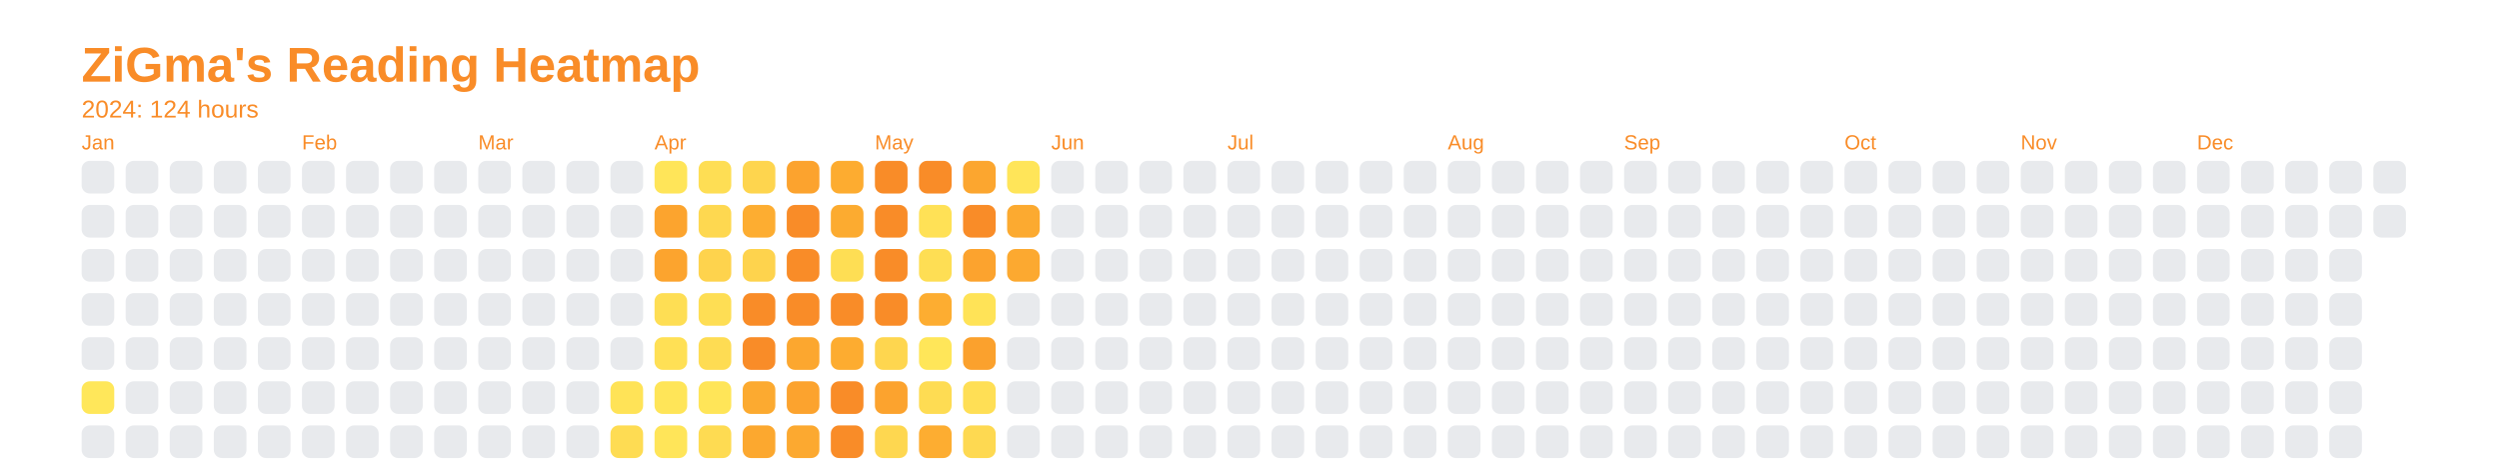
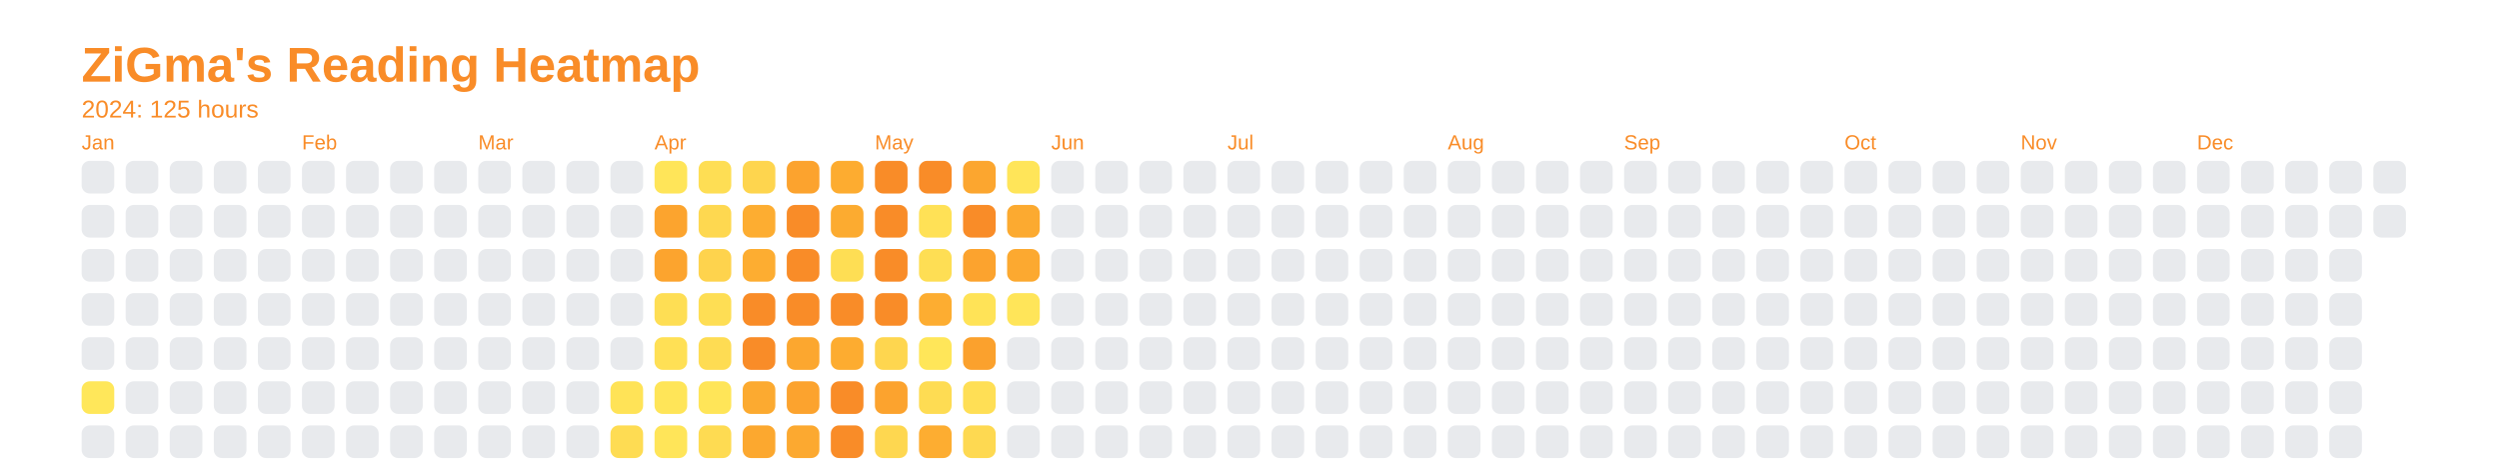
<svg xmlns="http://www.w3.org/2000/svg" baseProfile="full" height="57.5mm" version="1.1" viewBox="0,0,306.2,57.5" width="306.2mm">
  <defs />
  <rect fill="none" height="57.5" width="306.2" x="0" y="0" />
  <text fill="#f98c28" style="font-size:6px; font-family:Arial; font-weight:bold;" x="10" y="10">ZiGma's Reading Heatmap</text>
-   <text fill="#f98c28" style="font-size:3px; font-family:Arial;" x="10" y="14.4">2024: 124 hours</text>
+   <text fill="#f98c28" style="font-size:3px; font-family:Arial;" x="10" y="14.4">2024: 125 hours</text>
  <text fill="#f98c28" style="font-size:2.5px; font-family:Arial" x="10" y="18.3">Jan</text>
  <rect fill="#e8eaed" height="4" rx="1" ry="1" width="4" x="10" y="19.7" />
  <rect fill="#e8eaed" height="4" rx="1" ry="1" width="4" x="10" y="25.1" />
  <rect fill="#e8eaed" height="4" rx="1" ry="1" width="4" x="10" y="30.5" />
  <rect fill="#e8eaed" height="4" rx="1" ry="1" width="4" x="10" y="35.9" />
  <rect fill="#e8eaed" height="4" rx="1" ry="1" width="4" x="10" y="41.3" />
  <rect fill="#ffe75a" height="4" rx="1" ry="1" width="4" x="10" y="46.7" />
  <rect fill="#e8eaed" height="4" rx="1" ry="1" width="4" x="10" y="52.1" />
  <rect fill="#e8eaed" height="4" rx="1" ry="1" width="4" x="15.4" y="19.7" />
  <rect fill="#e8eaed" height="4" rx="1" ry="1" width="4" x="15.4" y="25.1" />
  <rect fill="#e8eaed" height="4" rx="1" ry="1" width="4" x="15.4" y="30.5" />
  <rect fill="#e8eaed" height="4" rx="1" ry="1" width="4" x="15.4" y="35.9" />
  <rect fill="#e8eaed" height="4" rx="1" ry="1" width="4" x="15.4" y="41.3" />
  <rect fill="#e8eaed" height="4" rx="1" ry="1" width="4" x="15.4" y="46.7" />
  <rect fill="#e8eaed" height="4" rx="1" ry="1" width="4" x="15.4" y="52.1" />
  <rect fill="#e8eaed" height="4" rx="1" ry="1" width="4" x="20.8" y="19.7" />
  <rect fill="#e8eaed" height="4" rx="1" ry="1" width="4" x="20.8" y="25.1" />
  <rect fill="#e8eaed" height="4" rx="1" ry="1" width="4" x="20.8" y="30.5" />
  <rect fill="#e8eaed" height="4" rx="1" ry="1" width="4" x="20.8" y="35.9" />
  <rect fill="#e8eaed" height="4" rx="1" ry="1" width="4" x="20.8" y="41.3" />
  <rect fill="#e8eaed" height="4" rx="1" ry="1" width="4" x="20.8" y="46.7" />
  <rect fill="#e8eaed" height="4" rx="1" ry="1" width="4" x="20.8" y="52.1" />
  <rect fill="#e8eaed" height="4" rx="1" ry="1" width="4" x="26.2" y="19.7" />
  <rect fill="#e8eaed" height="4" rx="1" ry="1" width="4" x="26.2" y="25.1" />
  <rect fill="#e8eaed" height="4" rx="1" ry="1" width="4" x="26.2" y="30.5" />
  <rect fill="#e8eaed" height="4" rx="1" ry="1" width="4" x="26.2" y="35.9" />
  <rect fill="#e8eaed" height="4" rx="1" ry="1" width="4" x="26.2" y="41.3" />
  <rect fill="#e8eaed" height="4" rx="1" ry="1" width="4" x="26.2" y="46.7" />
  <rect fill="#e8eaed" height="4" rx="1" ry="1" width="4" x="26.2" y="52.1" />
  <rect fill="#e8eaed" height="4" rx="1" ry="1" width="4" x="31.6" y="19.7" />
  <rect fill="#e8eaed" height="4" rx="1" ry="1" width="4" x="31.6" y="25.1" />
  <rect fill="#e8eaed" height="4" rx="1" ry="1" width="4" x="31.6" y="30.5" />
  <rect fill="#e8eaed" height="4" rx="1" ry="1" width="4" x="31.6" y="35.9" />
  <rect fill="#e8eaed" height="4" rx="1" ry="1" width="4" x="31.6" y="41.3" />
  <rect fill="#e8eaed" height="4" rx="1" ry="1" width="4" x="31.6" y="46.7" />
  <rect fill="#e8eaed" height="4" rx="1" ry="1" width="4" x="31.6" y="52.1" />
  <text fill="#f98c28" style="font-size:2.5px; font-family:Arial" x="37.0" y="18.3">Feb</text>
  <rect fill="#e8eaed" height="4" rx="1" ry="1" width="4" x="37.0" y="19.7" />
  <rect fill="#e8eaed" height="4" rx="1" ry="1" width="4" x="37.0" y="25.1" />
  <rect fill="#e8eaed" height="4" rx="1" ry="1" width="4" x="37.0" y="30.5" />
  <rect fill="#e8eaed" height="4" rx="1" ry="1" width="4" x="37.0" y="35.9" />
  <rect fill="#e8eaed" height="4" rx="1" ry="1" width="4" x="37.0" y="41.3" />
  <rect fill="#e8eaed" height="4" rx="1" ry="1" width="4" x="37.0" y="46.7" />
  <rect fill="#e8eaed" height="4" rx="1" ry="1" width="4" x="37.0" y="52.1" />
  <rect fill="#e8eaed" height="4" rx="1" ry="1" width="4" x="42.4" y="19.7" />
  <rect fill="#e8eaed" height="4" rx="1" ry="1" width="4" x="42.4" y="25.1" />
  <rect fill="#e8eaed" height="4" rx="1" ry="1" width="4" x="42.4" y="30.5" />
  <rect fill="#e8eaed" height="4" rx="1" ry="1" width="4" x="42.4" y="35.9" />
  <rect fill="#e8eaed" height="4" rx="1" ry="1" width="4" x="42.4" y="41.3" />
  <rect fill="#e8eaed" height="4" rx="1" ry="1" width="4" x="42.4" y="46.7" />
  <rect fill="#e8eaed" height="4" rx="1" ry="1" width="4" x="42.4" y="52.1" />
  <rect fill="#e8eaed" height="4" rx="1" ry="1" width="4" x="47.8" y="19.7" />
  <rect fill="#e8eaed" height="4" rx="1" ry="1" width="4" x="47.8" y="25.1" />
  <rect fill="#e8eaed" height="4" rx="1" ry="1" width="4" x="47.8" y="30.5" />
  <rect fill="#e8eaed" height="4" rx="1" ry="1" width="4" x="47.8" y="35.9" />
  <rect fill="#e8eaed" height="4" rx="1" ry="1" width="4" x="47.8" y="41.3" />
  <rect fill="#e8eaed" height="4" rx="1" ry="1" width="4" x="47.8" y="46.7" />
  <rect fill="#e8eaed" height="4" rx="1" ry="1" width="4" x="47.8" y="52.1" />
  <rect fill="#e8eaed" height="4" rx="1" ry="1" width="4" x="53.2" y="19.7" />
  <rect fill="#e8eaed" height="4" rx="1" ry="1" width="4" x="53.2" y="25.1" />
  <rect fill="#e8eaed" height="4" rx="1" ry="1" width="4" x="53.2" y="30.5" />
  <rect fill="#e8eaed" height="4" rx="1" ry="1" width="4" x="53.2" y="35.9" />
  <rect fill="#e8eaed" height="4" rx="1" ry="1" width="4" x="53.2" y="41.3" />
  <rect fill="#e8eaed" height="4" rx="1" ry="1" width="4" x="53.2" y="46.7" />
  <rect fill="#e8eaed" height="4" rx="1" ry="1" width="4" x="53.2" y="52.1" />
  <text fill="#f98c28" style="font-size:2.5px; font-family:Arial" x="58.6" y="18.3">Mar</text>
  <rect fill="#e8eaed" height="4" rx="1" ry="1" width="4" x="58.6" y="19.7" />
  <rect fill="#e8eaed" height="4" rx="1" ry="1" width="4" x="58.6" y="25.1" />
  <rect fill="#e8eaed" height="4" rx="1" ry="1" width="4" x="58.6" y="30.5" />
  <rect fill="#e8eaed" height="4" rx="1" ry="1" width="4" x="58.6" y="35.9" />
  <rect fill="#e8eaed" height="4" rx="1" ry="1" width="4" x="58.6" y="41.3" />
  <rect fill="#e8eaed" height="4" rx="1" ry="1" width="4" x="58.6" y="46.7" />
  <rect fill="#e8eaed" height="4" rx="1" ry="1" width="4" x="58.6" y="52.1" />
  <rect fill="#e8eaed" height="4" rx="1" ry="1" width="4" x="64" y="19.7" />
  <rect fill="#e8eaed" height="4" rx="1" ry="1" width="4" x="64" y="25.1" />
  <rect fill="#e8eaed" height="4" rx="1" ry="1" width="4" x="64" y="30.5" />
  <rect fill="#e8eaed" height="4" rx="1" ry="1" width="4" x="64" y="35.9" />
  <rect fill="#e8eaed" height="4" rx="1" ry="1" width="4" x="64" y="41.3" />
  <rect fill="#e8eaed" height="4" rx="1" ry="1" width="4" x="64" y="46.7" />
  <rect fill="#e8eaed" height="4" rx="1" ry="1" width="4" x="64" y="52.1" />
  <rect fill="#e8eaed" height="4" rx="1" ry="1" width="4" x="69.4" y="19.7" />
  <rect fill="#e8eaed" height="4" rx="1" ry="1" width="4" x="69.4" y="25.1" />
  <rect fill="#e8eaed" height="4" rx="1" ry="1" width="4" x="69.4" y="30.5" />
  <rect fill="#e8eaed" height="4" rx="1" ry="1" width="4" x="69.4" y="35.9" />
  <rect fill="#e8eaed" height="4" rx="1" ry="1" width="4" x="69.4" y="41.3" />
  <rect fill="#e8eaed" height="4" rx="1" ry="1" width="4" x="69.4" y="46.7" />
  <rect fill="#e8eaed" height="4" rx="1" ry="1" width="4" x="69.4" y="52.1" />
  <rect fill="#e8eaed" height="4" rx="1" ry="1" width="4" x="74.8" y="19.7" />
  <rect fill="#e8eaed" height="4" rx="1" ry="1" width="4" x="74.8" y="25.1" />
  <rect fill="#e8eaed" height="4" rx="1" ry="1" width="4" x="74.8" y="30.5" />
  <rect fill="#e8eaed" height="4" rx="1" ry="1" width="4" x="74.8" y="35.9" />
  <rect fill="#e8eaed" height="4" rx="1" ry="1" width="4" x="74.8" y="41.3" />
  <rect fill="#ffe357" height="4" rx="1" ry="1" width="4" x="74.8" y="46.7" />
  <rect fill="#fedc53" height="4" rx="1" ry="1" width="4" x="74.8" y="52.1" />
  <text fill="#f98c28" style="font-size:2.5px; font-family:Arial" x="80.2" y="18.3">Apr</text>
  <rect fill="#ffe559" height="4" rx="1" ry="1" width="4" x="80.2" y="19.7" />
  <rect fill="#fca42e" height="4" rx="1" ry="1" width="4" x="80.2" y="25.1" />
  <rect fill="#fca42e" height="4" rx="1" ry="1" width="4" x="80.2" y="30.5" />
  <rect fill="#fede54" height="4" rx="1" ry="1" width="4" x="80.2" y="35.9" />
  <rect fill="#ffe055" height="4" rx="1" ry="1" width="4" x="80.2" y="41.3" />
  <rect fill="#ffe558" height="4" rx="1" ry="1" width="4" x="80.2" y="46.7" />
  <rect fill="#ffe559" height="4" rx="1" ry="1" width="4" x="80.2" y="52.1" />
  <rect fill="#fede54" height="4" rx="1" ry="1" width="4" x="85.6" y="19.7" />
  <rect fill="#fed850" height="4" rx="1" ry="1" width="4" x="85.6" y="25.1" />
  <rect fill="#fed34d" height="4" rx="1" ry="1" width="4" x="85.6" y="30.5" />
  <rect fill="#fede54" height="4" rx="1" ry="1" width="4" x="85.6" y="35.9" />
  <rect fill="#fedc53" height="4" rx="1" ry="1" width="4" x="85.6" y="41.3" />
  <rect fill="#ffe558" height="4" rx="1" ry="1" width="4" x="85.6" y="46.7" />
  <rect fill="#fedb52" height="4" rx="1" ry="1" width="4" x="85.6" y="52.1" />
  <rect fill="#fed54e" height="4" rx="1" ry="1" width="4" x="91" y="19.7" />
  <rect fill="#fdad31" height="4" rx="1" ry="1" width="4" x="91" y="25.1" />
-   <rect fill="#fed34d" height="4" rx="1" ry="1" width="4" x="91" y="30.5" />
+   <rect fill="#fdad31" height="4" rx="1" ry="1" width="4" x="91" y="30.5" />
  <rect fill="#f98c28" height="4" rx="1" ry="1" width="4" x="91" y="35.9" />
  <rect fill="#f98c28" height="4" rx="1" ry="1" width="4" x="91" y="41.3" />
  <rect fill="#fcaa30" height="4" rx="1" ry="1" width="4" x="91" y="46.7" />
  <rect fill="#fca82f" height="4" rx="1" ry="1" width="4" x="91" y="52.1" />
  <rect fill="#fca32e" height="4" rx="1" ry="1" width="4" x="96.4" y="19.7" />
  <rect fill="#f98c28" height="4" rx="1" ry="1" width="4" x="96.4" y="25.1" />
  <rect fill="#f98c28" height="4" rx="1" ry="1" width="4" x="96.4" y="30.5" />
  <rect fill="#f98c28" height="4" rx="1" ry="1" width="4" x="96.4" y="35.9" />
  <rect fill="#fca72f" height="4" rx="1" ry="1" width="4" x="96.4" y="41.3" />
  <rect fill="#fca32e" height="4" rx="1" ry="1" width="4" x="96.4" y="46.7" />
  <rect fill="#fca930" height="4" rx="1" ry="1" width="4" x="96.4" y="52.1" />
  <rect fill="#fdac30" height="4" rx="1" ry="1" width="4" x="101.8" y="19.7" />
  <rect fill="#fcab30" height="4" rx="1" ry="1" width="4" x="101.8" y="25.1" />
  <rect fill="#fede54" height="4" rx="1" ry="1" width="4" x="101.8" y="30.5" />
  <rect fill="#f98c28" height="4" rx="1" ry="1" width="4" x="101.8" y="35.9" />
  <rect fill="#fdac30" height="4" rx="1" ry="1" width="4" x="101.8" y="41.3" />
  <rect fill="#f98c28" height="4" rx="1" ry="1" width="4" x="101.8" y="46.7" />
  <rect fill="#f98c28" height="4" rx="1" ry="1" width="4" x="101.8" y="52.1" />
  <text fill="#f98c28" style="font-size:2.5px; font-family:Arial" x="107.2" y="18.3">May</text>
  <rect fill="#f98c28" height="4" rx="1" ry="1" width="4" x="107.2" y="19.7" />
  <rect fill="#f98c28" height="4" rx="1" ry="1" width="4" x="107.2" y="25.1" />
  <rect fill="#f98c28" height="4" rx="1" ry="1" width="4" x="107.2" y="30.5" />
  <rect fill="#f98c28" height="4" rx="1" ry="1" width="4" x="107.2" y="35.9" />
  <rect fill="#fed64f" height="4" rx="1" ry="1" width="4" x="107.2" y="41.3" />
  <rect fill="#fca32e" height="4" rx="1" ry="1" width="4" x="107.2" y="46.7" />
  <rect fill="#fed750" height="4" rx="1" ry="1" width="4" x="107.2" y="52.1" />
  <rect fill="#f98c28" height="4" rx="1" ry="1" width="4" x="112.6" y="19.7" />
  <rect fill="#ffe156" height="4" rx="1" ry="1" width="4" x="112.6" y="25.1" />
  <rect fill="#fede54" height="4" rx="1" ry="1" width="4" x="112.6" y="30.5" />
  <rect fill="#fdad31" height="4" rx="1" ry="1" width="4" x="112.6" y="35.9" />
  <rect fill="#ffe659" height="4" rx="1" ry="1" width="4" x="112.6" y="41.3" />
  <rect fill="#fedc53" height="4" rx="1" ry="1" width="4" x="112.6" y="46.7" />
  <rect fill="#fdad31" height="4" rx="1" ry="1" width="4" x="112.6" y="52.1" />
  <rect fill="#fca62f" height="4" rx="1" ry="1" width="4" x="118" y="19.7" />
  <rect fill="#f98c28" height="4" rx="1" ry="1" width="4" x="118" y="25.1" />
  <rect fill="#fca32e" height="4" rx="1" ry="1" width="4" x="118" y="30.5" />
  <rect fill="#ffe357" height="4" rx="1" ry="1" width="4" x="118" y="35.9" />
  <rect fill="#fba12d" height="4" rx="1" ry="1" width="4" x="118" y="41.3" />
  <rect fill="#ffdf55" height="4" rx="1" ry="1" width="4" x="118" y="46.7" />
  <rect fill="#fed951" height="4" rx="1" ry="1" width="4" x="118" y="52.1" />
  <rect fill="#ffe559" height="4" rx="1" ry="1" width="4" x="123.4" y="19.7" />
  <rect fill="#fcaa30" height="4" rx="1" ry="1" width="4" x="123.4" y="25.1" />
  <rect fill="#fca930" height="4" rx="1" ry="1" width="4" x="123.4" y="30.5" />
-   <rect fill="#e8eaed" height="4" rx="1" ry="1" width="4" x="123.4" y="35.9" />
+   <rect fill="#ffe559" height="4" rx="1" ry="1" width="4" x="123.4" y="35.9" />
  <rect fill="#e8eaed" height="4" rx="1" ry="1" width="4" x="123.4" y="41.3" />
  <rect fill="#e8eaed" height="4" rx="1" ry="1" width="4" x="123.4" y="46.7" />
  <rect fill="#e8eaed" height="4" rx="1" ry="1" width="4" x="123.4" y="52.1" />
  <text fill="#f98c28" style="font-size:2.5px; font-family:Arial" x="128.8" y="18.3">Jun</text>
  <rect fill="#e8eaed" height="4" rx="1" ry="1" width="4" x="128.8" y="19.7" />
  <rect fill="#e8eaed" height="4" rx="1" ry="1" width="4" x="128.8" y="25.1" />
  <rect fill="#e8eaed" height="4" rx="1" ry="1" width="4" x="128.8" y="30.5" />
  <rect fill="#e8eaed" height="4" rx="1" ry="1" width="4" x="128.8" y="35.9" />
  <rect fill="#e8eaed" height="4" rx="1" ry="1" width="4" x="128.8" y="41.3" />
  <rect fill="#e8eaed" height="4" rx="1" ry="1" width="4" x="128.8" y="46.7" />
  <rect fill="#e8eaed" height="4" rx="1" ry="1" width="4" x="128.8" y="52.1" />
  <rect fill="#e8eaed" height="4" rx="1" ry="1" width="4" x="134.2" y="19.7" />
  <rect fill="#e8eaed" height="4" rx="1" ry="1" width="4" x="134.2" y="25.1" />
  <rect fill="#e8eaed" height="4" rx="1" ry="1" width="4" x="134.2" y="30.5" />
  <rect fill="#e8eaed" height="4" rx="1" ry="1" width="4" x="134.2" y="35.9" />
  <rect fill="#e8eaed" height="4" rx="1" ry="1" width="4" x="134.2" y="41.3" />
  <rect fill="#e8eaed" height="4" rx="1" ry="1" width="4" x="134.2" y="46.7" />
  <rect fill="#e8eaed" height="4" rx="1" ry="1" width="4" x="134.2" y="52.1" />
  <rect fill="#e8eaed" height="4" rx="1" ry="1" width="4" x="139.6" y="19.7" />
  <rect fill="#e8eaed" height="4" rx="1" ry="1" width="4" x="139.6" y="25.1" />
  <rect fill="#e8eaed" height="4" rx="1" ry="1" width="4" x="139.6" y="30.5" />
  <rect fill="#e8eaed" height="4" rx="1" ry="1" width="4" x="139.6" y="35.9" />
  <rect fill="#e8eaed" height="4" rx="1" ry="1" width="4" x="139.6" y="41.3" />
  <rect fill="#e8eaed" height="4" rx="1" ry="1" width="4" x="139.6" y="46.7" />
  <rect fill="#e8eaed" height="4" rx="1" ry="1" width="4" x="139.6" y="52.1" />
  <rect fill="#e8eaed" height="4" rx="1" ry="1" width="4" x="145" y="19.7" />
  <rect fill="#e8eaed" height="4" rx="1" ry="1" width="4" x="145" y="25.1" />
  <rect fill="#e8eaed" height="4" rx="1" ry="1" width="4" x="145" y="30.5" />
  <rect fill="#e8eaed" height="4" rx="1" ry="1" width="4" x="145" y="35.9" />
  <rect fill="#e8eaed" height="4" rx="1" ry="1" width="4" x="145" y="41.3" />
  <rect fill="#e8eaed" height="4" rx="1" ry="1" width="4" x="145" y="46.7" />
  <rect fill="#e8eaed" height="4" rx="1" ry="1" width="4" x="145" y="52.1" />
  <text fill="#f98c28" style="font-size:2.5px; font-family:Arial" x="150.4" y="18.3">Jul</text>
  <rect fill="#e8eaed" height="4" rx="1" ry="1" width="4" x="150.4" y="19.7" />
  <rect fill="#e8eaed" height="4" rx="1" ry="1" width="4" x="150.4" y="25.1" />
  <rect fill="#e8eaed" height="4" rx="1" ry="1" width="4" x="150.4" y="30.5" />
  <rect fill="#e8eaed" height="4" rx="1" ry="1" width="4" x="150.4" y="35.9" />
  <rect fill="#e8eaed" height="4" rx="1" ry="1" width="4" x="150.4" y="41.3" />
  <rect fill="#e8eaed" height="4" rx="1" ry="1" width="4" x="150.4" y="46.7" />
  <rect fill="#e8eaed" height="4" rx="1" ry="1" width="4" x="150.4" y="52.1" />
  <rect fill="#e8eaed" height="4" rx="1" ry="1" width="4" x="155.8" y="19.7" />
  <rect fill="#e8eaed" height="4" rx="1" ry="1" width="4" x="155.8" y="25.1" />
  <rect fill="#e8eaed" height="4" rx="1" ry="1" width="4" x="155.8" y="30.5" />
  <rect fill="#e8eaed" height="4" rx="1" ry="1" width="4" x="155.8" y="35.9" />
  <rect fill="#e8eaed" height="4" rx="1" ry="1" width="4" x="155.8" y="41.3" />
  <rect fill="#e8eaed" height="4" rx="1" ry="1" width="4" x="155.8" y="46.7" />
  <rect fill="#e8eaed" height="4" rx="1" ry="1" width="4" x="155.8" y="52.1" />
  <rect fill="#e8eaed" height="4" rx="1" ry="1" width="4" x="161.2" y="19.7" />
  <rect fill="#e8eaed" height="4" rx="1" ry="1" width="4" x="161.2" y="25.1" />
  <rect fill="#e8eaed" height="4" rx="1" ry="1" width="4" x="161.2" y="30.5" />
  <rect fill="#e8eaed" height="4" rx="1" ry="1" width="4" x="161.2" y="35.9" />
  <rect fill="#e8eaed" height="4" rx="1" ry="1" width="4" x="161.2" y="41.3" />
  <rect fill="#e8eaed" height="4" rx="1" ry="1" width="4" x="161.2" y="46.7" />
  <rect fill="#e8eaed" height="4" rx="1" ry="1" width="4" x="161.2" y="52.1" />
  <rect fill="#e8eaed" height="4" rx="1" ry="1" width="4" x="166.6" y="19.7" />
  <rect fill="#e8eaed" height="4" rx="1" ry="1" width="4" x="166.6" y="25.1" />
  <rect fill="#e8eaed" height="4" rx="1" ry="1" width="4" x="166.6" y="30.5" />
  <rect fill="#e8eaed" height="4" rx="1" ry="1" width="4" x="166.6" y="35.9" />
  <rect fill="#e8eaed" height="4" rx="1" ry="1" width="4" x="166.6" y="41.3" />
  <rect fill="#e8eaed" height="4" rx="1" ry="1" width="4" x="166.6" y="46.7" />
  <rect fill="#e8eaed" height="4" rx="1" ry="1" width="4" x="166.6" y="52.1" />
  <rect fill="#e8eaed" height="4" rx="1" ry="1" width="4" x="172" y="19.7" />
  <rect fill="#e8eaed" height="4" rx="1" ry="1" width="4" x="172" y="25.1" />
  <rect fill="#e8eaed" height="4" rx="1" ry="1" width="4" x="172" y="30.5" />
  <rect fill="#e8eaed" height="4" rx="1" ry="1" width="4" x="172" y="35.9" />
  <rect fill="#e8eaed" height="4" rx="1" ry="1" width="4" x="172" y="41.3" />
  <rect fill="#e8eaed" height="4" rx="1" ry="1" width="4" x="172" y="46.7" />
  <rect fill="#e8eaed" height="4" rx="1" ry="1" width="4" x="172" y="52.1" />
  <text fill="#f98c28" style="font-size:2.5px; font-family:Arial" x="177.4" y="18.3">Aug</text>
  <rect fill="#e8eaed" height="4" rx="1" ry="1" width="4" x="177.4" y="19.7" />
  <rect fill="#e8eaed" height="4" rx="1" ry="1" width="4" x="177.4" y="25.1" />
  <rect fill="#e8eaed" height="4" rx="1" ry="1" width="4" x="177.4" y="30.5" />
  <rect fill="#e8eaed" height="4" rx="1" ry="1" width="4" x="177.4" y="35.9" />
  <rect fill="#e8eaed" height="4" rx="1" ry="1" width="4" x="177.4" y="41.3" />
  <rect fill="#e8eaed" height="4" rx="1" ry="1" width="4" x="177.4" y="46.7" />
  <rect fill="#e8eaed" height="4" rx="1" ry="1" width="4" x="177.4" y="52.1" />
  <rect fill="#e8eaed" height="4" rx="1" ry="1" width="4" x="182.8" y="19.7" />
  <rect fill="#e8eaed" height="4" rx="1" ry="1" width="4" x="182.8" y="25.1" />
  <rect fill="#e8eaed" height="4" rx="1" ry="1" width="4" x="182.8" y="30.5" />
  <rect fill="#e8eaed" height="4" rx="1" ry="1" width="4" x="182.8" y="35.9" />
  <rect fill="#e8eaed" height="4" rx="1" ry="1" width="4" x="182.8" y="41.3" />
  <rect fill="#e8eaed" height="4" rx="1" ry="1" width="4" x="182.8" y="46.7" />
  <rect fill="#e8eaed" height="4" rx="1" ry="1" width="4" x="182.8" y="52.1" />
  <rect fill="#e8eaed" height="4" rx="1" ry="1" width="4" x="188.2" y="19.7" />
  <rect fill="#e8eaed" height="4" rx="1" ry="1" width="4" x="188.2" y="25.1" />
  <rect fill="#e8eaed" height="4" rx="1" ry="1" width="4" x="188.2" y="30.5" />
  <rect fill="#e8eaed" height="4" rx="1" ry="1" width="4" x="188.2" y="35.9" />
  <rect fill="#e8eaed" height="4" rx="1" ry="1" width="4" x="188.2" y="41.3" />
  <rect fill="#e8eaed" height="4" rx="1" ry="1" width="4" x="188.2" y="46.7" />
  <rect fill="#e8eaed" height="4" rx="1" ry="1" width="4" x="188.2" y="52.1" />
  <rect fill="#e8eaed" height="4" rx="1" ry="1" width="4" x="193.6" y="19.7" />
  <rect fill="#e8eaed" height="4" rx="1" ry="1" width="4" x="193.6" y="25.1" />
  <rect fill="#e8eaed" height="4" rx="1" ry="1" width="4" x="193.6" y="30.5" />
  <rect fill="#e8eaed" height="4" rx="1" ry="1" width="4" x="193.6" y="35.9" />
  <rect fill="#e8eaed" height="4" rx="1" ry="1" width="4" x="193.6" y="41.3" />
  <rect fill="#e8eaed" height="4" rx="1" ry="1" width="4" x="193.6" y="46.7" />
  <rect fill="#e8eaed" height="4" rx="1" ry="1" width="4" x="193.6" y="52.1" />
  <text fill="#f98c28" style="font-size:2.5px; font-family:Arial" x="199" y="18.3">Sep</text>
  <rect fill="#e8eaed" height="4" rx="1" ry="1" width="4" x="199" y="19.7" />
  <rect fill="#e8eaed" height="4" rx="1" ry="1" width="4" x="199" y="25.1" />
  <rect fill="#e8eaed" height="4" rx="1" ry="1" width="4" x="199" y="30.5" />
  <rect fill="#e8eaed" height="4" rx="1" ry="1" width="4" x="199" y="35.9" />
  <rect fill="#e8eaed" height="4" rx="1" ry="1" width="4" x="199" y="41.3" />
  <rect fill="#e8eaed" height="4" rx="1" ry="1" width="4" x="199" y="46.7" />
  <rect fill="#e8eaed" height="4" rx="1" ry="1" width="4" x="199" y="52.1" />
  <rect fill="#e8eaed" height="4" rx="1" ry="1" width="4" x="204.4" y="19.7" />
  <rect fill="#e8eaed" height="4" rx="1" ry="1" width="4" x="204.4" y="25.1" />
  <rect fill="#e8eaed" height="4" rx="1" ry="1" width="4" x="204.4" y="30.5" />
  <rect fill="#e8eaed" height="4" rx="1" ry="1" width="4" x="204.4" y="35.9" />
  <rect fill="#e8eaed" height="4" rx="1" ry="1" width="4" x="204.4" y="41.3" />
  <rect fill="#e8eaed" height="4" rx="1" ry="1" width="4" x="204.4" y="46.7" />
  <rect fill="#e8eaed" height="4" rx="1" ry="1" width="4" x="204.4" y="52.1" />
  <rect fill="#e8eaed" height="4" rx="1" ry="1" width="4" x="209.8" y="19.7" />
  <rect fill="#e8eaed" height="4" rx="1" ry="1" width="4" x="209.8" y="25.1" />
  <rect fill="#e8eaed" height="4" rx="1" ry="1" width="4" x="209.8" y="30.5" />
  <rect fill="#e8eaed" height="4" rx="1" ry="1" width="4" x="209.8" y="35.9" />
  <rect fill="#e8eaed" height="4" rx="1" ry="1" width="4" x="209.8" y="41.3" />
  <rect fill="#e8eaed" height="4" rx="1" ry="1" width="4" x="209.8" y="46.7" />
  <rect fill="#e8eaed" height="4" rx="1" ry="1" width="4" x="209.8" y="52.1" />
  <rect fill="#e8eaed" height="4" rx="1" ry="1" width="4" x="215.2" y="19.7" />
  <rect fill="#e8eaed" height="4" rx="1" ry="1" width="4" x="215.2" y="25.1" />
  <rect fill="#e8eaed" height="4" rx="1" ry="1" width="4" x="215.2" y="30.5" />
  <rect fill="#e8eaed" height="4" rx="1" ry="1" width="4" x="215.2" y="35.9" />
  <rect fill="#e8eaed" height="4" rx="1" ry="1" width="4" x="215.2" y="41.3" />
  <rect fill="#e8eaed" height="4" rx="1" ry="1" width="4" x="215.2" y="46.7" />
  <rect fill="#e8eaed" height="4" rx="1" ry="1" width="4" x="215.2" y="52.1" />
  <rect fill="#e8eaed" height="4" rx="1" ry="1" width="4" x="220.6" y="19.7" />
  <rect fill="#e8eaed" height="4" rx="1" ry="1" width="4" x="220.6" y="25.1" />
  <rect fill="#e8eaed" height="4" rx="1" ry="1" width="4" x="220.6" y="30.5" />
  <rect fill="#e8eaed" height="4" rx="1" ry="1" width="4" x="220.6" y="35.9" />
  <rect fill="#e8eaed" height="4" rx="1" ry="1" width="4" x="220.6" y="41.3" />
  <rect fill="#e8eaed" height="4" rx="1" ry="1" width="4" x="220.6" y="46.7" />
  <rect fill="#e8eaed" height="4" rx="1" ry="1" width="4" x="220.6" y="52.1" />
  <text fill="#f98c28" style="font-size:2.5px; font-family:Arial" x="226" y="18.3">Oct</text>
  <rect fill="#e8eaed" height="4" rx="1" ry="1" width="4" x="226" y="19.7" />
  <rect fill="#e8eaed" height="4" rx="1" ry="1" width="4" x="226" y="25.1" />
  <rect fill="#e8eaed" height="4" rx="1" ry="1" width="4" x="226" y="30.5" />
  <rect fill="#e8eaed" height="4" rx="1" ry="1" width="4" x="226" y="35.9" />
  <rect fill="#e8eaed" height="4" rx="1" ry="1" width="4" x="226" y="41.3" />
  <rect fill="#e8eaed" height="4" rx="1" ry="1" width="4" x="226" y="46.7" />
  <rect fill="#e8eaed" height="4" rx="1" ry="1" width="4" x="226" y="52.1" />
  <rect fill="#e8eaed" height="4" rx="1" ry="1" width="4" x="231.4" y="19.7" />
  <rect fill="#e8eaed" height="4" rx="1" ry="1" width="4" x="231.4" y="25.1" />
  <rect fill="#e8eaed" height="4" rx="1" ry="1" width="4" x="231.4" y="30.5" />
  <rect fill="#e8eaed" height="4" rx="1" ry="1" width="4" x="231.4" y="35.9" />
  <rect fill="#e8eaed" height="4" rx="1" ry="1" width="4" x="231.4" y="41.3" />
  <rect fill="#e8eaed" height="4" rx="1" ry="1" width="4" x="231.4" y="46.7" />
  <rect fill="#e8eaed" height="4" rx="1" ry="1" width="4" x="231.4" y="52.1" />
  <rect fill="#e8eaed" height="4" rx="1" ry="1" width="4" x="236.8" y="19.7" />
  <rect fill="#e8eaed" height="4" rx="1" ry="1" width="4" x="236.8" y="25.1" />
  <rect fill="#e8eaed" height="4" rx="1" ry="1" width="4" x="236.8" y="30.5" />
  <rect fill="#e8eaed" height="4" rx="1" ry="1" width="4" x="236.8" y="35.9" />
  <rect fill="#e8eaed" height="4" rx="1" ry="1" width="4" x="236.8" y="41.3" />
  <rect fill="#e8eaed" height="4" rx="1" ry="1" width="4" x="236.8" y="46.7" />
  <rect fill="#e8eaed" height="4" rx="1" ry="1" width="4" x="236.8" y="52.1" />
  <rect fill="#e8eaed" height="4" rx="1" ry="1" width="4" x="242.2" y="19.7" />
  <rect fill="#e8eaed" height="4" rx="1" ry="1" width="4" x="242.2" y="25.1" />
  <rect fill="#e8eaed" height="4" rx="1" ry="1" width="4" x="242.2" y="30.5" />
  <rect fill="#e8eaed" height="4" rx="1" ry="1" width="4" x="242.2" y="35.9" />
  <rect fill="#e8eaed" height="4" rx="1" ry="1" width="4" x="242.2" y="41.3" />
  <rect fill="#e8eaed" height="4" rx="1" ry="1" width="4" x="242.2" y="46.7" />
  <rect fill="#e8eaed" height="4" rx="1" ry="1" width="4" x="242.2" y="52.1" />
  <text fill="#f98c28" style="font-size:2.5px; font-family:Arial" x="247.6" y="18.3">Nov</text>
  <rect fill="#e8eaed" height="4" rx="1" ry="1" width="4" x="247.6" y="19.7" />
  <rect fill="#e8eaed" height="4" rx="1" ry="1" width="4" x="247.6" y="25.1" />
  <rect fill="#e8eaed" height="4" rx="1" ry="1" width="4" x="247.6" y="30.5" />
  <rect fill="#e8eaed" height="4" rx="1" ry="1" width="4" x="247.6" y="35.9" />
  <rect fill="#e8eaed" height="4" rx="1" ry="1" width="4" x="247.6" y="41.3" />
  <rect fill="#e8eaed" height="4" rx="1" ry="1" width="4" x="247.6" y="46.7" />
  <rect fill="#e8eaed" height="4" rx="1" ry="1" width="4" x="247.6" y="52.1" />
  <rect fill="#e8eaed" height="4" rx="1" ry="1" width="4" x="253" y="19.7" />
  <rect fill="#e8eaed" height="4" rx="1" ry="1" width="4" x="253" y="25.1" />
  <rect fill="#e8eaed" height="4" rx="1" ry="1" width="4" x="253" y="30.5" />
  <rect fill="#e8eaed" height="4" rx="1" ry="1" width="4" x="253" y="35.9" />
  <rect fill="#e8eaed" height="4" rx="1" ry="1" width="4" x="253" y="41.3" />
  <rect fill="#e8eaed" height="4" rx="1" ry="1" width="4" x="253" y="46.7" />
  <rect fill="#e8eaed" height="4" rx="1" ry="1" width="4" x="253" y="52.1" />
  <rect fill="#e8eaed" height="4" rx="1" ry="1" width="4" x="258.4" y="19.7" />
  <rect fill="#e8eaed" height="4" rx="1" ry="1" width="4" x="258.4" y="25.1" />
  <rect fill="#e8eaed" height="4" rx="1" ry="1" width="4" x="258.4" y="30.5" />
  <rect fill="#e8eaed" height="4" rx="1" ry="1" width="4" x="258.4" y="35.9" />
  <rect fill="#e8eaed" height="4" rx="1" ry="1" width="4" x="258.4" y="41.3" />
  <rect fill="#e8eaed" height="4" rx="1" ry="1" width="4" x="258.4" y="46.7" />
  <rect fill="#e8eaed" height="4" rx="1" ry="1" width="4" x="258.4" y="52.1" />
  <rect fill="#e8eaed" height="4" rx="1" ry="1" width="4" x="263.8" y="19.7" />
  <rect fill="#e8eaed" height="4" rx="1" ry="1" width="4" x="263.8" y="25.1" />
  <rect fill="#e8eaed" height="4" rx="1" ry="1" width="4" x="263.8" y="30.5" />
  <rect fill="#e8eaed" height="4" rx="1" ry="1" width="4" x="263.8" y="35.9" />
  <rect fill="#e8eaed" height="4" rx="1" ry="1" width="4" x="263.8" y="41.3" />
  <rect fill="#e8eaed" height="4" rx="1" ry="1" width="4" x="263.8" y="46.7" />
  <rect fill="#e8eaed" height="4" rx="1" ry="1" width="4" x="263.8" y="52.1" />
  <text fill="#f98c28" style="font-size:2.5px; font-family:Arial" x="269.2" y="18.3">Dec</text>
  <rect fill="#e8eaed" height="4" rx="1" ry="1" width="4" x="269.2" y="19.7" />
  <rect fill="#e8eaed" height="4" rx="1" ry="1" width="4" x="269.2" y="25.1" />
  <rect fill="#e8eaed" height="4" rx="1" ry="1" width="4" x="269.2" y="30.5" />
  <rect fill="#e8eaed" height="4" rx="1" ry="1" width="4" x="269.2" y="35.9" />
  <rect fill="#e8eaed" height="4" rx="1" ry="1" width="4" x="269.2" y="41.3" />
  <rect fill="#e8eaed" height="4" rx="1" ry="1" width="4" x="269.2" y="46.7" />
  <rect fill="#e8eaed" height="4" rx="1" ry="1" width="4" x="269.2" y="52.1" />
  <rect fill="#e8eaed" height="4" rx="1" ry="1" width="4" x="274.6" y="19.7" />
  <rect fill="#e8eaed" height="4" rx="1" ry="1" width="4" x="274.6" y="25.1" />
  <rect fill="#e8eaed" height="4" rx="1" ry="1" width="4" x="274.6" y="30.5" />
  <rect fill="#e8eaed" height="4" rx="1" ry="1" width="4" x="274.6" y="35.9" />
  <rect fill="#e8eaed" height="4" rx="1" ry="1" width="4" x="274.6" y="41.3" />
  <rect fill="#e8eaed" height="4" rx="1" ry="1" width="4" x="274.6" y="46.7" />
  <rect fill="#e8eaed" height="4" rx="1" ry="1" width="4" x="274.6" y="52.1" />
  <rect fill="#e8eaed" height="4" rx="1" ry="1" width="4" x="280" y="19.7" />
  <rect fill="#e8eaed" height="4" rx="1" ry="1" width="4" x="280" y="25.1" />
  <rect fill="#e8eaed" height="4" rx="1" ry="1" width="4" x="280" y="30.5" />
  <rect fill="#e8eaed" height="4" rx="1" ry="1" width="4" x="280" y="35.9" />
  <rect fill="#e8eaed" height="4" rx="1" ry="1" width="4" x="280" y="41.3" />
  <rect fill="#e8eaed" height="4" rx="1" ry="1" width="4" x="280" y="46.7" />
  <rect fill="#e8eaed" height="4" rx="1" ry="1" width="4" x="280" y="52.1" />
  <rect fill="#e8eaed" height="4" rx="1" ry="1" width="4" x="285.4" y="19.7" />
  <rect fill="#e8eaed" height="4" rx="1" ry="1" width="4" x="285.4" y="25.1" />
  <rect fill="#e8eaed" height="4" rx="1" ry="1" width="4" x="285.4" y="30.5" />
  <rect fill="#e8eaed" height="4" rx="1" ry="1" width="4" x="285.4" y="35.9" />
  <rect fill="#e8eaed" height="4" rx="1" ry="1" width="4" x="285.4" y="41.3" />
  <rect fill="#e8eaed" height="4" rx="1" ry="1" width="4" x="285.4" y="46.7" />
  <rect fill="#e8eaed" height="4" rx="1" ry="1" width="4" x="285.4" y="52.1" />
  <rect fill="#e8eaed" height="4" rx="1" ry="1" width="4" x="290.8" y="19.7" />
  <rect fill="#e8eaed" height="4" rx="1" ry="1" width="4" x="290.8" y="25.1" />
</svg>
